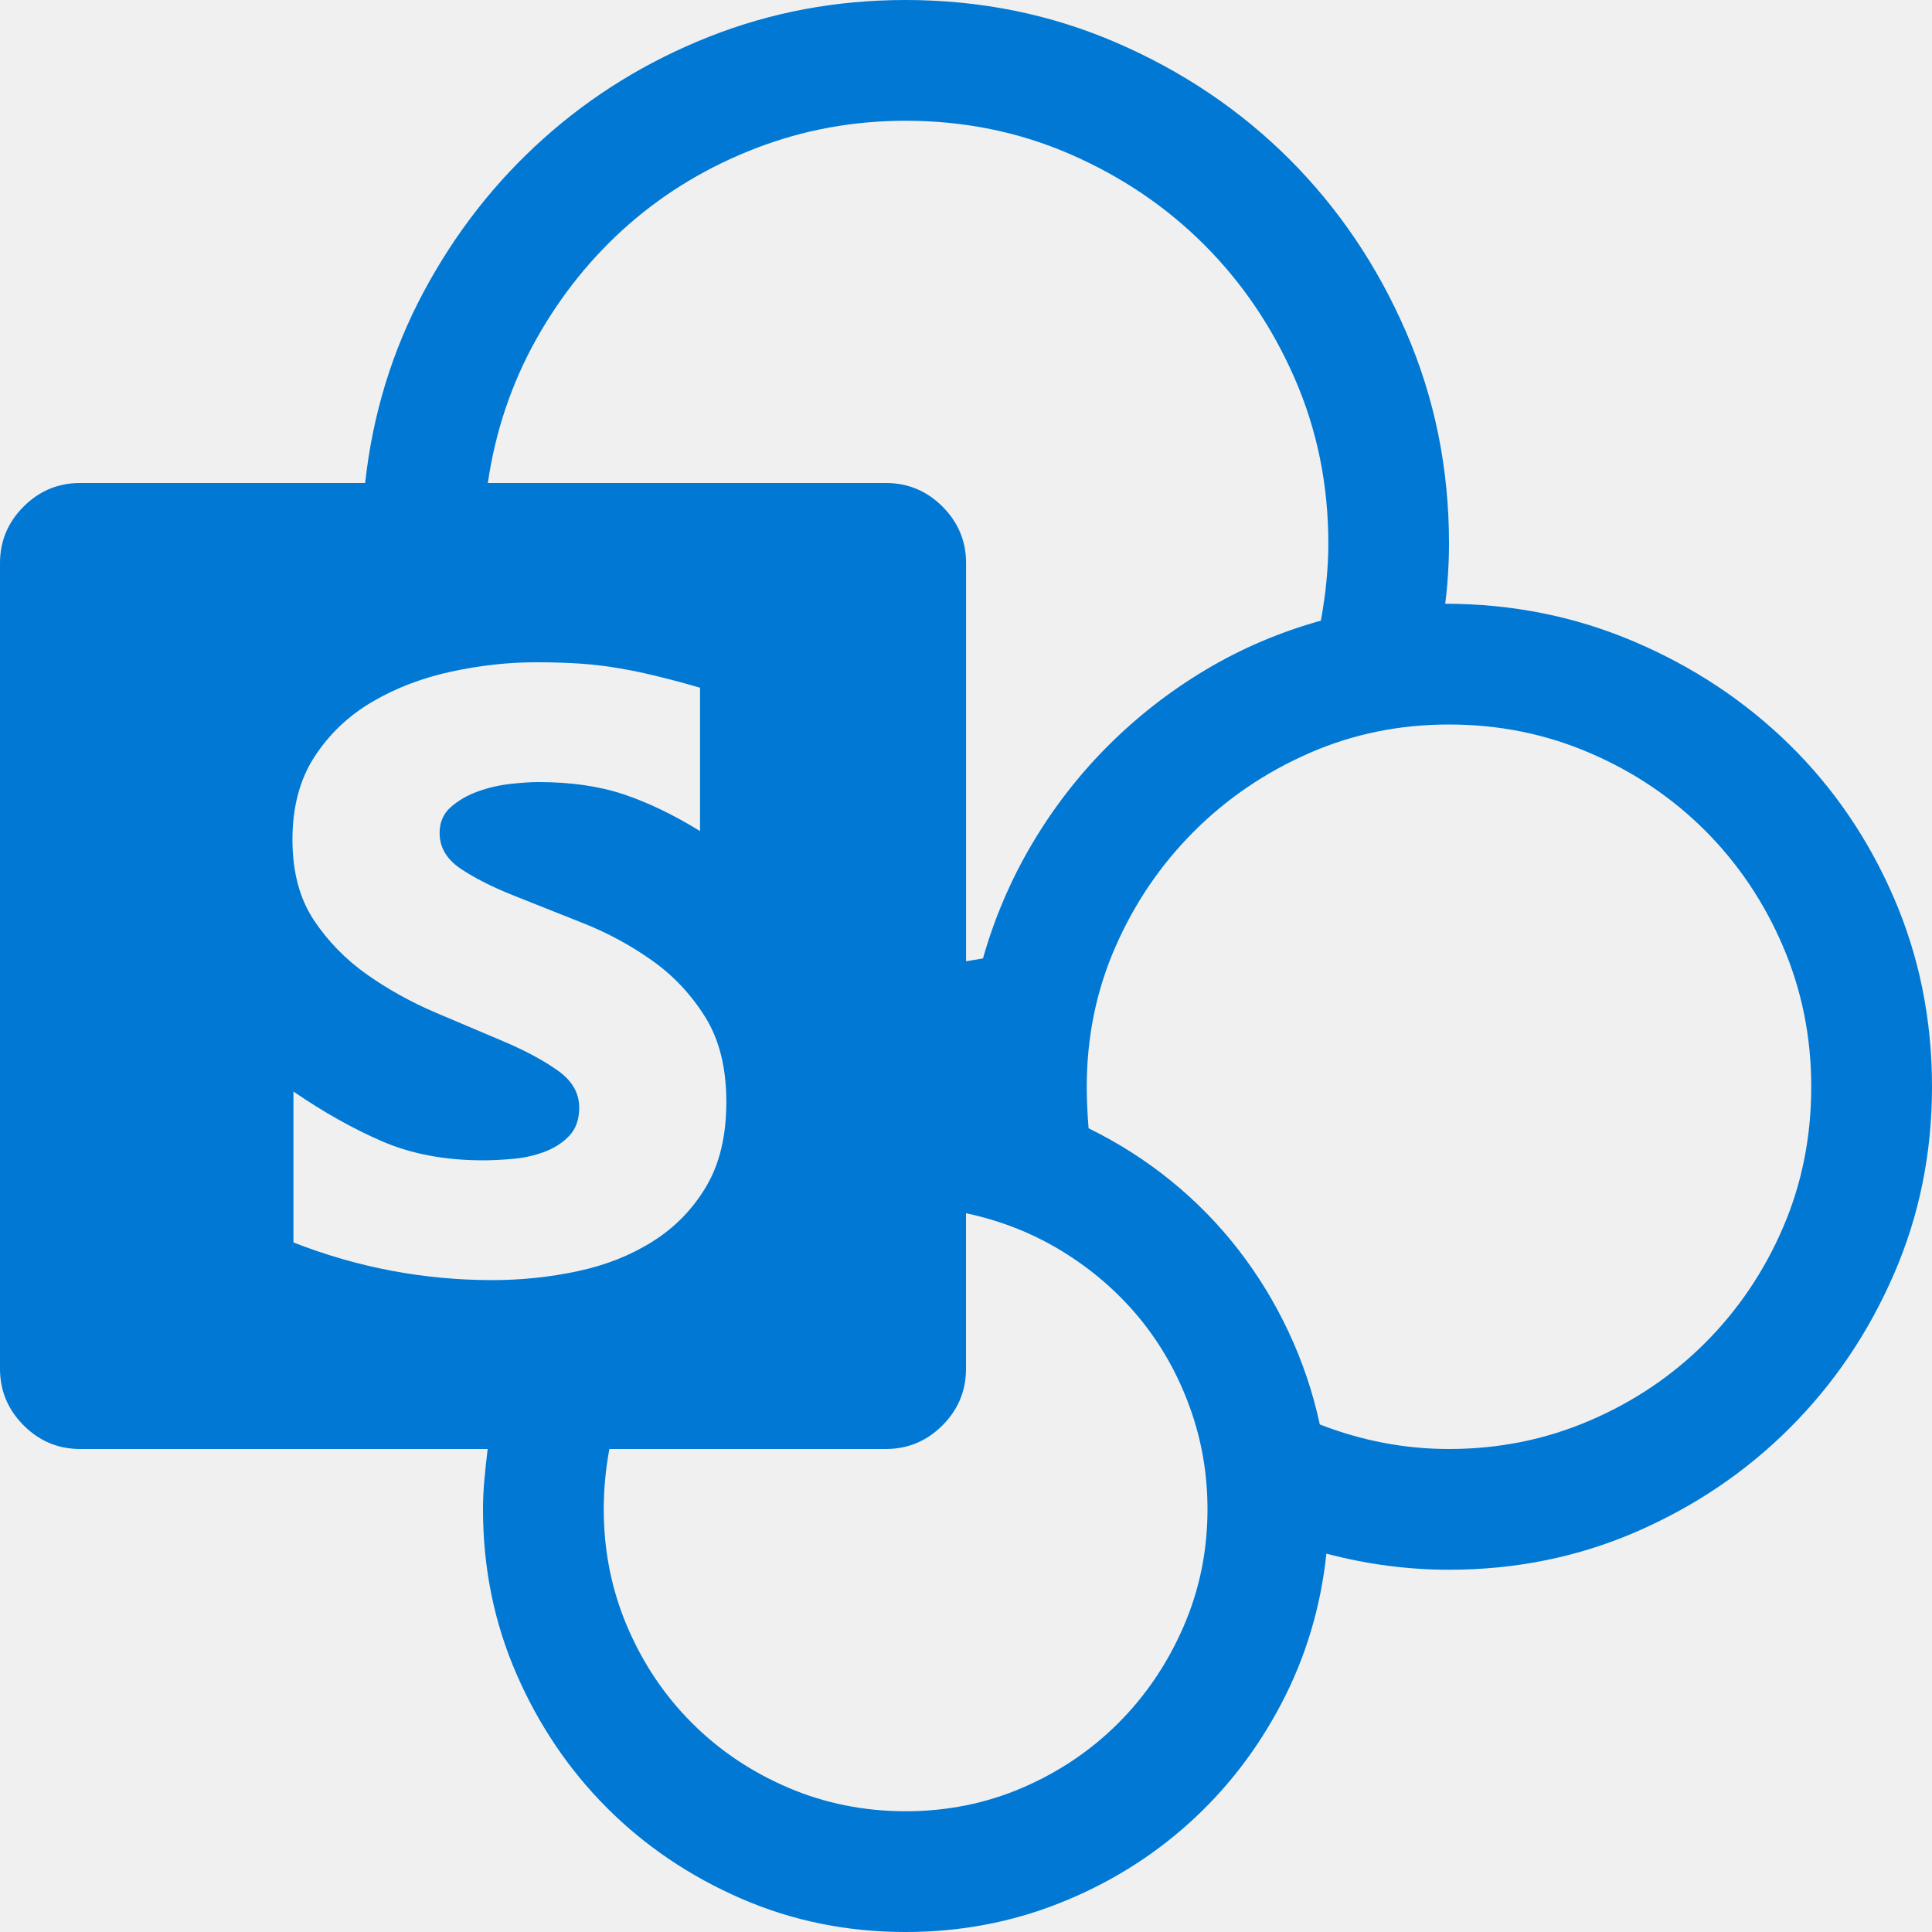
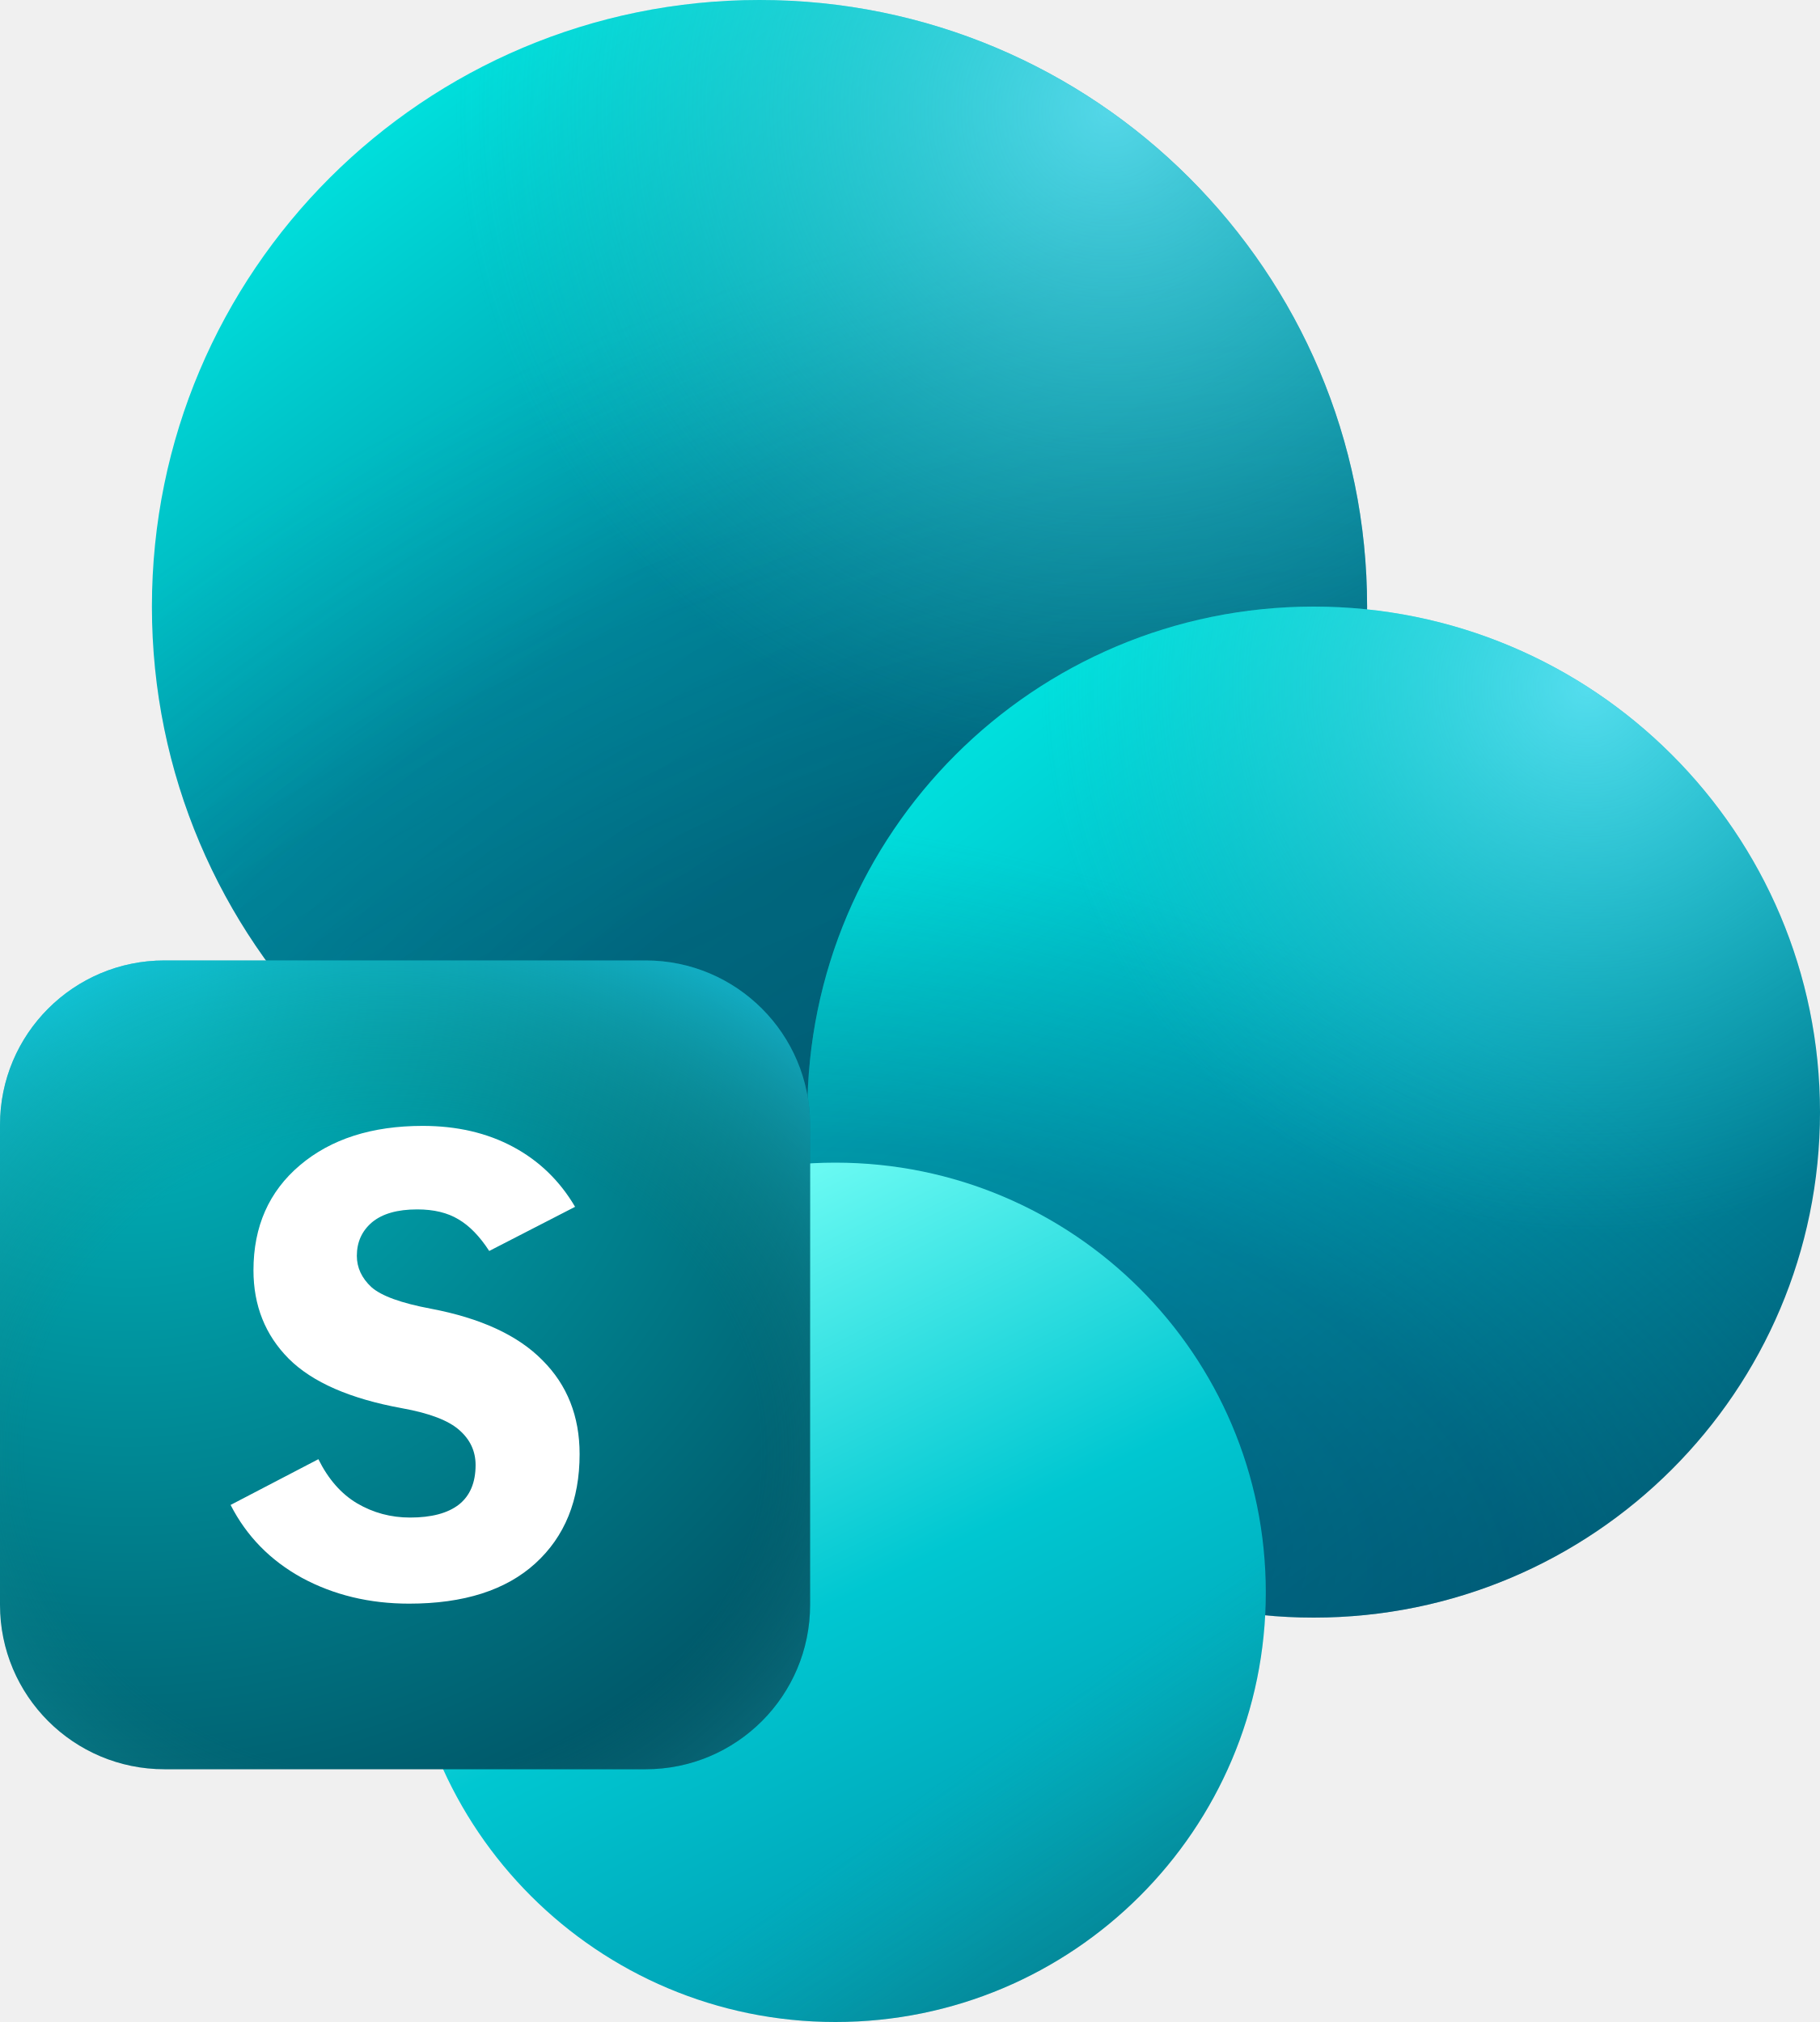
- <svg xmlns="http://www.w3.org/2000/svg" viewBox="0 0 24 24">
-   <path fill="#0078d4" d="M24 13.5q0 1.242-.475 2.332-.474 1.09-1.289 1.904-.814.815-1.904 1.29-1.09.474-2.332.474-.762 0-1.523-.2-.106.997-.557 1.858-.451.862-1.154 1.494-.704.633-1.606.99-.902.358-1.91.358-1.09 0-2.045-.416-.955-.416-1.664-1.125-.709-.709-1.125-1.664Q6 19.84 6 18.75q0-.188.018-.375.017-.188.04-.375H.997q-.41 0-.703-.293T0 17.004V6.996q0-.41.293-.703T.996 6h3.54q.14-1.277.726-2.373.586-1.096 1.488-1.904Q7.652.914 8.807.457 9.96 0 11.25 0q1.395 0 2.625.533T16.02 1.98q.914.915 1.447 2.145T18 6.75q0 .188-.012.375-.011.188-.035.375 1.242 0 2.344.469 1.101.468 1.928 1.277.826.809 1.3 1.904Q24 12.246 24 13.5zm-12.75-12q-.973 0-1.857.34-.885.34-1.577.943-.691.604-1.154 1.43Q6.2 5.039 6.06 6h4.945q.41 0 .703.293t.293.703v4.945l.21-.035q.212-.75.61-1.424.399-.673.944-1.218.545-.545 1.213-.944.668-.398 1.43-.61.093-.503.093-.96 0-1.09-.416-2.045-.416-.955-1.125-1.664-.709-.709-1.664-1.125Q12.34 1.5 11.25 1.5zM6.117 15.902q.54 0 1.06-.111.522-.111.932-.37.41-.257.662-.679.252-.422.252-1.055 0-.632-.263-1.054-.264-.422-.662-.703-.399-.282-.856-.463l-.855-.34q-.399-.158-.662-.334-.264-.176-.264-.445 0-.2.14-.323.141-.123.335-.193.193-.07.404-.094.21-.023.351-.023.598 0 1.055.152.457.153.95.457V8.543q-.282-.082-.522-.14-.24-.06-.475-.1-.234-.041-.486-.059-.252-.017-.557-.017-.515 0-1.054.117-.54.117-.979.375-.44.258-.715.68-.275.421-.275 1.03 0 .598.263.997.264.398.663.68.398.28.855.474l.856.363q.398.17.662.358.263.187.263.457 0 .222-.123.351-.123.13-.31.2-.188.07-.393.087-.205.018-.369.018-.703 0-1.248-.234-.545-.235-1.107-.621v1.875q1.195.468 2.472.468zM11.25 22.5q.773 0 1.453-.293t1.19-.803q.51-.51.808-1.195.299-.686.299-1.459 0-.668-.223-1.277-.222-.61-.62-1.096-.4-.486-.95-.826-.55-.34-1.207-.48v1.933q0 .41-.293.703t-.703.293H7.57q-.07.375-.07.75 0 .773.293 1.459t.803 1.195q.51.51 1.195.803.686.293 1.459.293zM18 18q.926 0 1.746-.352.82-.351 1.436-.966.615-.616.966-1.43.352-.815.352-1.752 0-.926-.352-1.746-.351-.82-.966-1.436-.616-.615-1.436-.966Q18.926 9 18 9t-1.74.357q-.815.358-1.43.973t-.973 1.43q-.357.814-.357 1.74 0 .129.006.258t.017.258q.551.27 1.02.65t.838.855q.369.475.627 1.026.258.55.387 1.148Q17.18 18 18 18Z" />
+ <svg xmlns="http://www.w3.org/2000/svg" viewBox="0 0 450 500">
+   <defs>
+     <radialGradient id="SVGb3yuKePu" cx="-777.14" cy="770.84" r=".9" fx="-777.14" fy="770.84" gradientTransform="rotate(-112.48 19687.711 -244209.326)scale(256.36 -461.43)skewX(.11)" gradientUnits="userSpaceOnUse">
+       <stop offset=".29" stop-color="#003b5d" />
+       <stop offset=".61" stop-color="#004a6c" stop-opacity=".69" />
+       <stop offset=".97" stop-color="#006f94" stop-opacity="0" />
+     </radialGradient>
+     <radialGradient id="SVGOllGILPd" cx="-785.23" cy="766.9" r=".9" fx="-785.23" fy="766.9" gradientTransform="rotate(-112.09 15840.765 -206193.639)scale(216.37 -388.98)skewX(.11)" gradientUnits="userSpaceOnUse">
+       <stop offset=".26" stop-color="#002a42" />
+       <stop offset=".61" stop-color="#004261" stop-opacity=".69" />
+       <stop offset=".97" stop-color="#006f94" stop-opacity="0" />
+     </radialGradient>
+     <radialGradient id="SVGTMUc7buj" cx="-739.84" cy="872.71" r=".9" fx="-739.84" fy="872.71" gradientTransform="matrix(-102.5331 149.2424 149.468 102.3814 -206024.5 21094.22)" gradientUnits="userSpaceOnUse">
+       <stop offset="0" stop-color="#78edff" />
+       <stop offset="1" stop-color="#2ccfca" stop-opacity="0" />
+     </radialGradient>
+     <radialGradient id="SVGuPou6BTB" cx="-746.38" cy="743.75" r=".9" fx="-746.38" fy="743.75" gradientTransform="rotate(-70.77 98456.442 -205747.412)scale(171.87 -310.04)skewX(-.1)" gradientUnits="userSpaceOnUse">
+       <stop offset="0" stop-color="#003b5d" />
+       <stop offset=".49" stop-color="#004c6c" stop-opacity=".72" />
+       <stop offset=".97" stop-color="#007a86" stop-opacity="0" />
+     </radialGradient>
+     <radialGradient id="SVGmU78KeBF" cx="-741.46" cy="888.91" r=".9" fx="-741.46" fy="888.91" gradientTransform="matrix(-85.44333 124.3673 124.5525 85.31498 -173675.69 16546.9)" gradientUnits="userSpaceOnUse">
+       <stop offset="0" stop-color="#78edff" />
+       <stop offset="1" stop-color="#2ccfca" stop-opacity="0" />
+     </radialGradient>
+     <radialGradient id="SVGvjgQ55VR" cx="-686.6" cy="804.18" r=".9" fx="-686.6" fy="804.18" gradientTransform="rotate(44.96 -414290.4 134345.45)scale(314.99 -314.99)skewX(.09)" gradientUnits="userSpaceOnUse">
+       <stop offset=".06" stop-color="#00b6bd" />
+       <stop offset=".89" stop-color="#00495c" />
+     </radialGradient>
+     <radialGradient id="SVGfZKJmbVJ" cx="-686.07" cy="864.41" r=".9" fx="-686.07" fy="864.41" gradientTransform="matrix(0 155.79 177.62 0 -153439.14 107241.64)" gradientUnits="userSpaceOnUse">
+       <stop offset=".57" stop-color="#1e8581" stop-opacity="0" />
+       <stop offset=".97" stop-color="#1ecbe6" />
+     </radialGradient>
+     <linearGradient id="SVGcUcj4drm" x1="92.18" x2="292.29" y1="477.48" y2="214.84" gradientTransform="matrix(1 0 0 -1 0 502)" gradientUnits="userSpaceOnUse">
+       <stop offset="0" stop-color="#00e3df" />
+       <stop offset=".41" stop-color="#0097a8" />
+       <stop offset="1" stop-color="#007791" />
+     </linearGradient>
+     <linearGradient id="SVGvFbiecLl" x1="245.14" x2="411.9" y1="331.57" y2="112.7" gradientTransform="matrix(1 0 0 -1 0 502)" gradientUnits="userSpaceOnUse">
+       <stop offset="0" stop-color="#00e3df" />
+       <stop offset=".48" stop-color="#00a2b8" />
+       <stop offset=".95" stop-color="#00637c" />
+     </linearGradient>
+     <linearGradient id="SVGk60aSd8E" x1="153.42" x2="259.71" y1="214.53" y2="1.97" gradientTransform="matrix(1 0 0 -1 0 502)" gradientUnits="userSpaceOnUse">
+       <stop offset=".05" stop-color="#75fff6" />
+       <stop offset=".51" stop-color="#00c7d1" />
+       <stop offset=".96" stop-color="#0096ad" />
+     </linearGradient>
+     <linearGradient id="SVG8TLMpd2X" x1="292.44" x2="235.63" y1="-12.27" y2="67.45" gradientTransform="matrix(1 0 0 -1 0 502)" gradientUnits="userSpaceOnUse">
+       <stop offset=".26" stop-color="#0e5a5d" />
+       <stop offset=".54" stop-color="#126c6b" stop-opacity=".69" />
+       <stop offset=".97" stop-color="#1c948a" stop-opacity="0" />
+     </linearGradient>
+   </defs>
+   <path fill="url(#SVGcUcj4drm)" d="M187.79 300c82.97 0 150.23-67.16 150.23-150S270.75 0 187.79 0S37.56 67.16 37.56 150s67.26 150 150.23 150" />
+   <path fill="url(#SVGb3yuKePu)" fill-opacity=".2" d="M187.79 300c82.97 0 150.23-67.16 150.23-150S270.75 0 187.79 0S37.56 67.16 37.56 150s67.26 150 150.23 150" />
+   <path fill="url(#SVGOllGILPd)" fill-opacity=".31" d="M187.79 300c82.97 0 150.23-67.16 150.23-150S270.75 0 187.79 0S37.56 67.16 37.56 150s67.26 150 150.23 150" />
+   <path fill="url(#SVGTMUc7buj)" fill-opacity=".7" d="M187.79 300c82.97 0 150.23-67.16 150.23-150S270.75 0 187.79 0S37.56 67.16 37.56 150s67.26 150 150.23 150" />
+   <path fill="url(#SVGvFbiecLl)" d="M324.81 400C393.95 400 450 344.04 450 275s-56.05-125-125.19-125s-125.19 55.96-125.19 125s56.05 125 125.19 125" />
+   <path fill="url(#SVGuPou6BTB)" fill-opacity=".5" d="M324.81 400C393.95 400 450 344.04 450 275s-56.05-125-125.19-125s-125.19 55.96-125.19 125s56.05 125 125.19 125" />
+   <path fill="url(#SVGmU78KeBF)" fill-opacity=".7" d="M324.81 400C393.95 400 450 344.04 450 275s-56.05-125-125.19-125s-125.19 55.96-125.19 125s56.05 125 125.19 125" />
+   <path fill="url(#SVGk60aSd8E)" d="M206.56 500c58.77 0 106.41-47.57 106.41-106.25S265.33 287.5 206.56 287.5s-106.41 47.57-106.41 106.25S147.79 500 206.56 500" />
+   <path fill="url(#SVG8TLMpd2X)" fill-opacity=".32" d="M206.56 500c58.77 0 106.41-47.57 106.41-106.25S265.33 287.5 206.56 287.5s-106.41 47.57-106.41 106.25S147.79 500 206.56 500" />
+   <rect width="200.3" height="200" y="237.5" fill="url(#SVGvjgQ55VR)" rx="40.66" ry="40.66" />
+   <rect width="200.3" height="200" y="237.5" fill="url(#SVGfZKJmbVJ)" fill-opacity=".6" rx="40.66" ry="40.66" />
+   <path fill="#fff" d="m57 372.15l21.72-11.32c2.45 4.94 5.64 8.58 9.58 10.92c3.99 2.34 8.36 3.51 13.09 3.51c5.27 0 9.29-1.06 12.05-3.19c2.77-2.18 4.15-5.45 4.15-9.8q0-5.1-3.99-8.61c-2.66-2.39-7.37-4.2-14.13-5.42c-12.88-2.34-22.25-6.43-28.1-12.28q-8.7-8.775-8.7-21.84c0-10.84 3.83-19.5 11.5-25.99c7.66-6.48 17.78-9.72 30.34-9.72c8.46 0 15.91 1.73 22.35 5.18s11.55 8.4 15.33 14.83l-21.23 10.92c-2.34-3.61-4.87-6.22-7.58-7.81c-2.72-1.65-6.12-2.47-10.22-2.47c-4.9 0-8.62 1.06-11.18 3.19c-2.5 2.13-3.75 4.89-3.75 8.29c0 2.92 1.2 5.5 3.59 7.73c2.45 2.18 7.34 3.96 14.69 5.34c12.35 2.34 21.56 6.59 27.62 12.76c6.12 6.11 9.18 13.84 9.18 23.2c0 11.37-3.65 20.38-10.94 27.02s-17.7 9.96-31.21 9.96c-9.79 0-18.63-2.13-26.5-6.38c-7.82-4.3-13.7-10.31-17.64-18.02Z" />
</svg>
